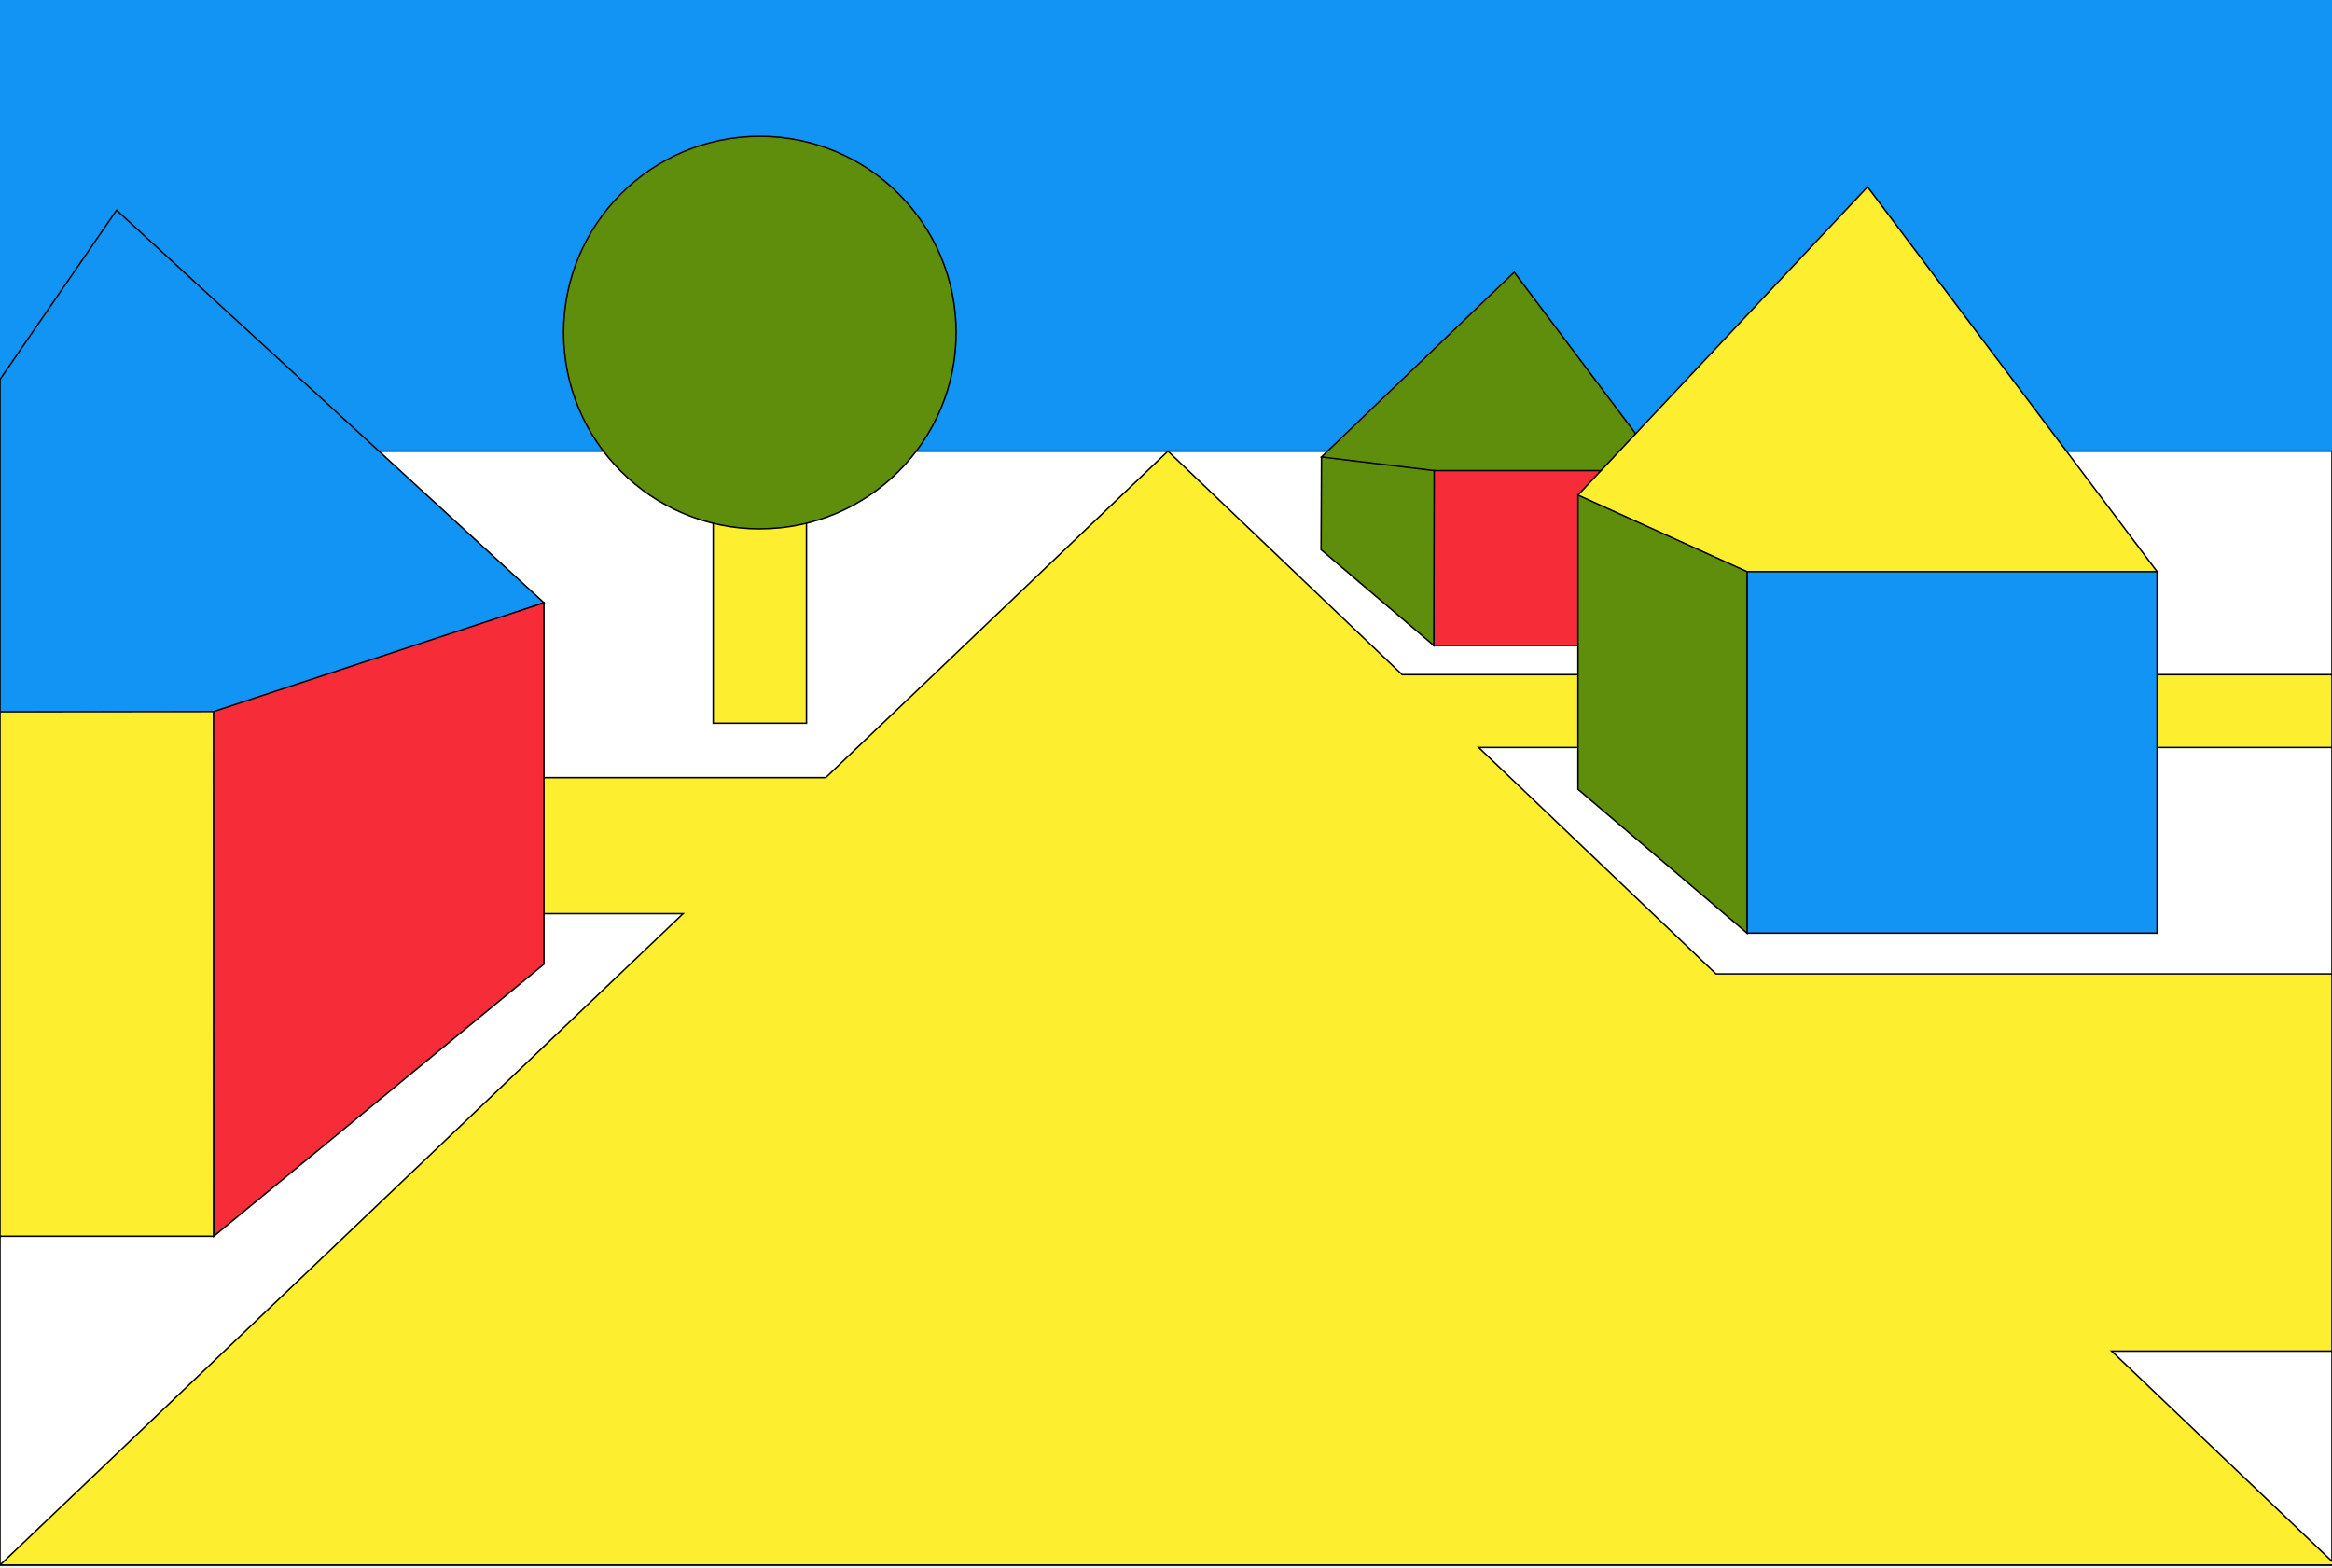
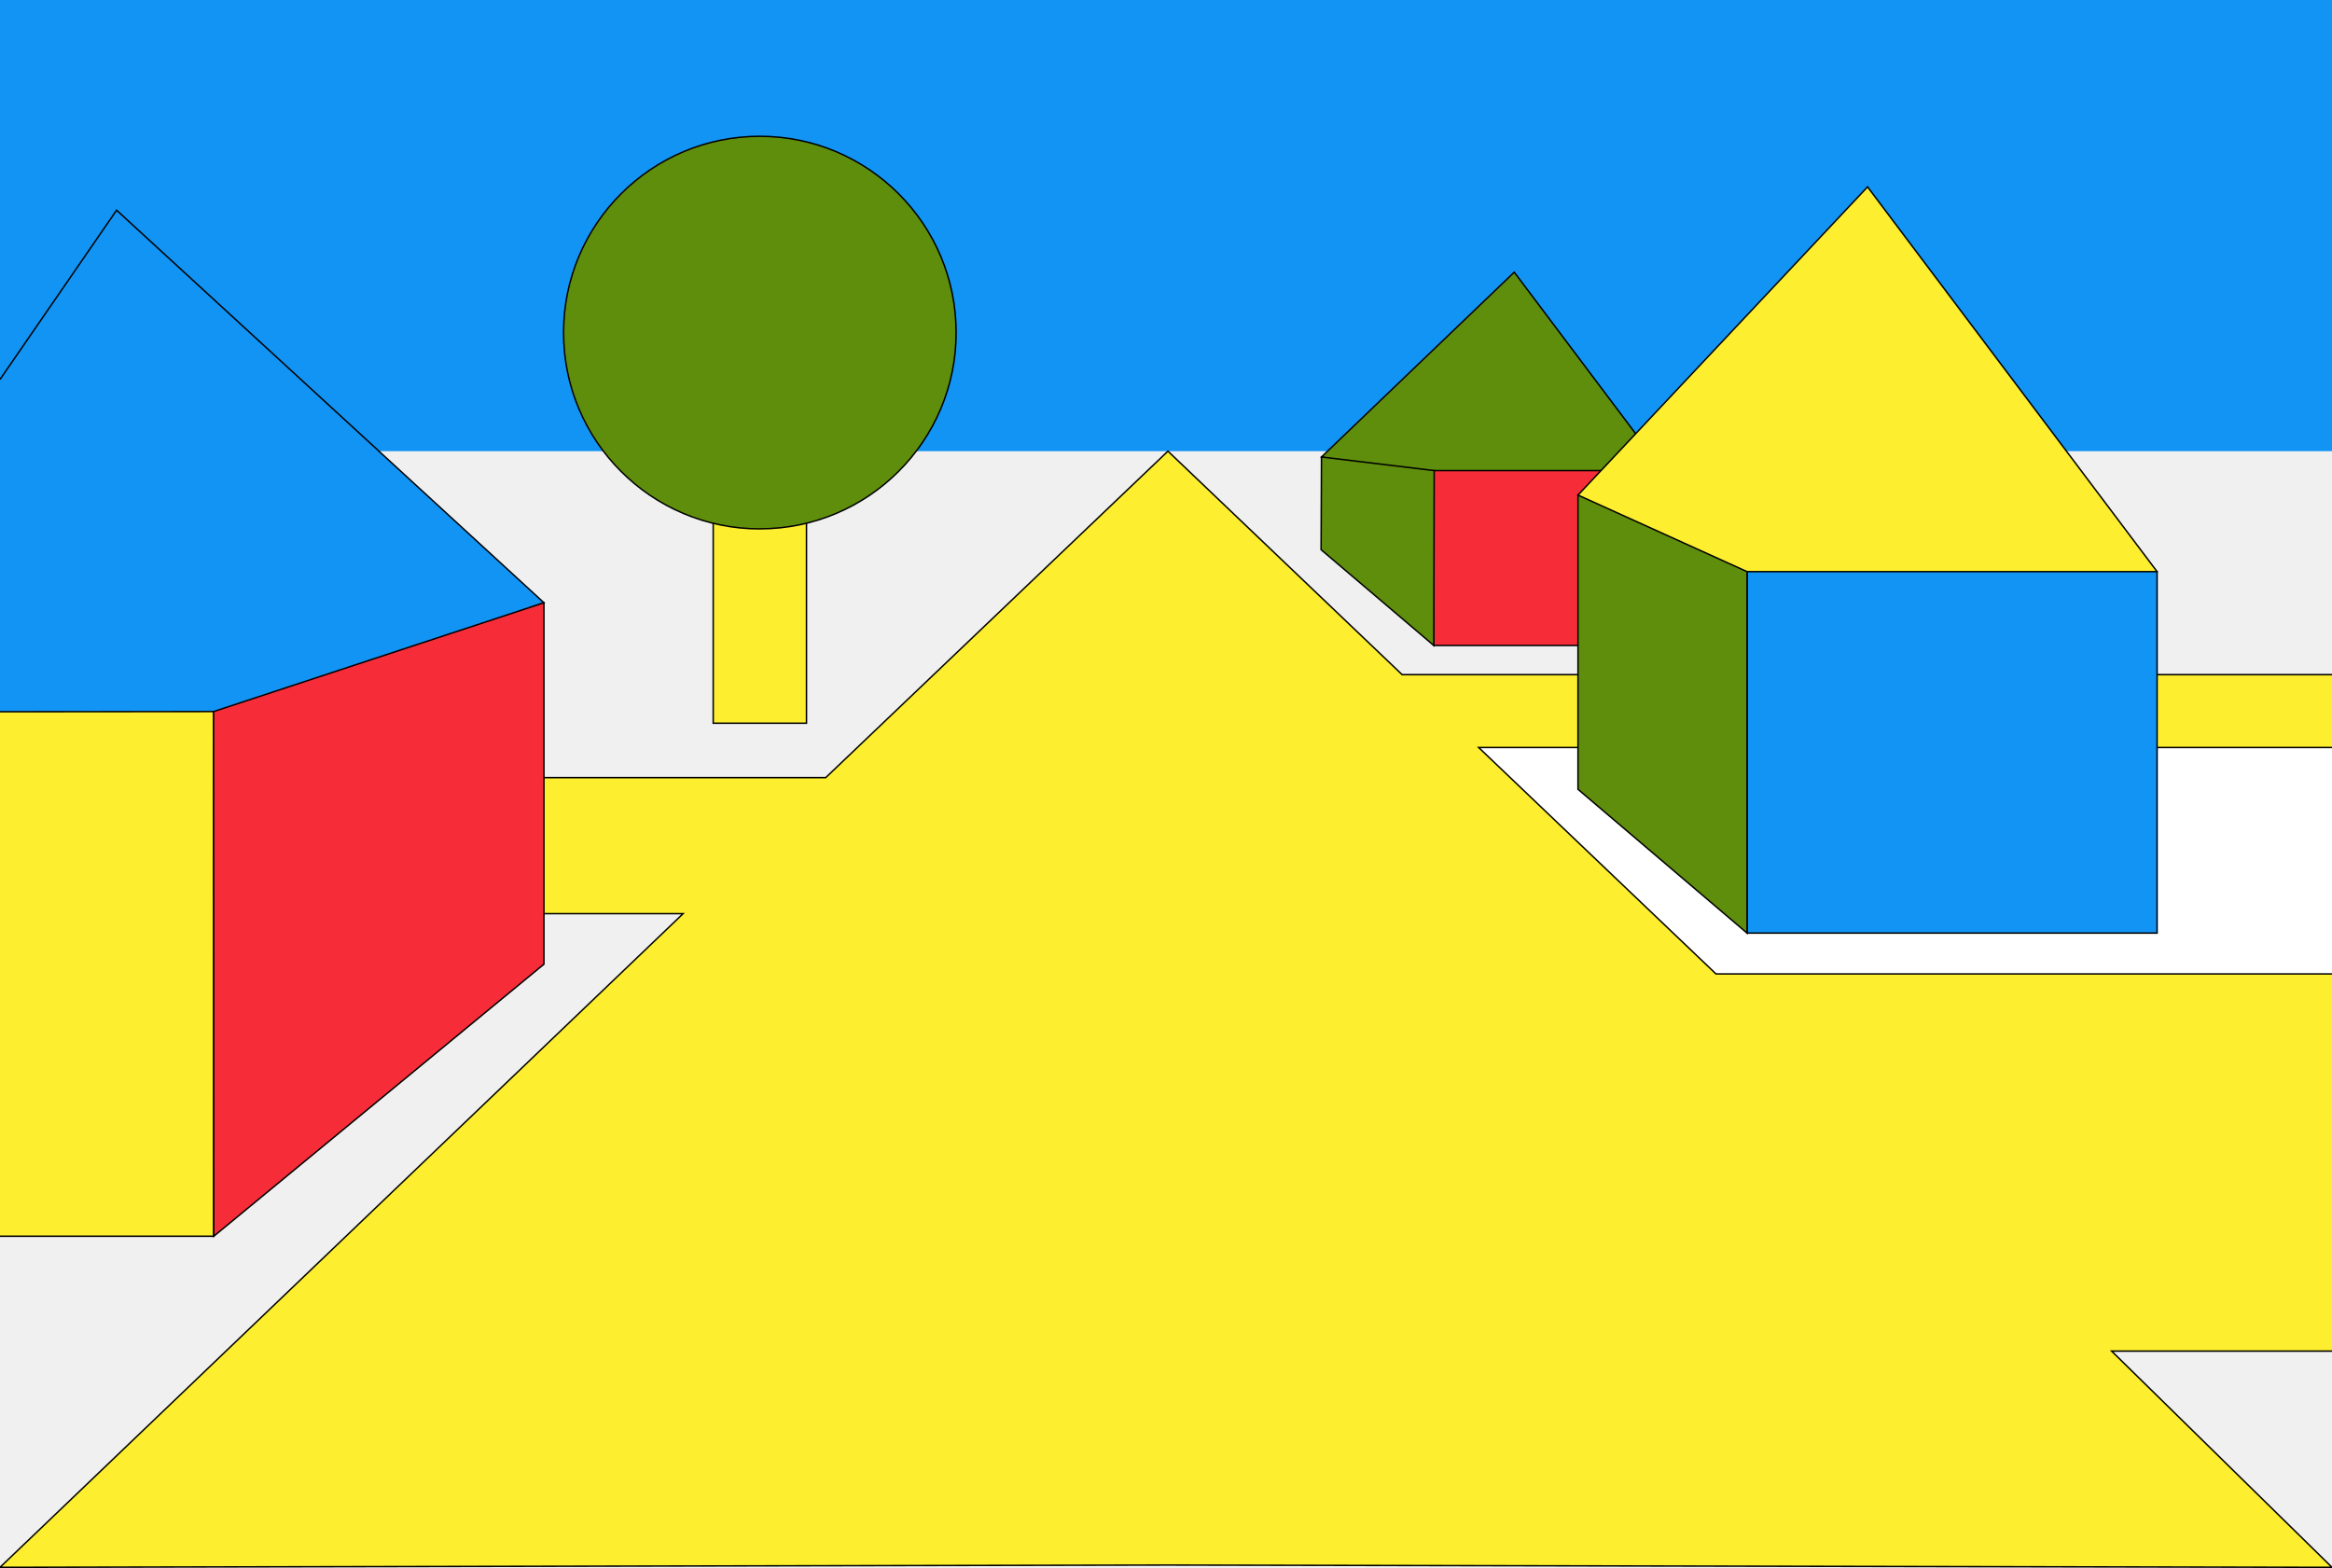
<svg xmlns="http://www.w3.org/2000/svg" version="1.1" id="Layer_1" x="0px" y="0px" width="1200px" height="806.537px" viewBox="0 0 1200 806.537" enable-background="new 0 0 1200 806.537" xml:space="preserve">
  <rect y="-1.2" fill="#1194F4" width="1200" height="233.363" />
-   <rect y="232.163" fill="#FFFFFF" stroke="#000000" stroke-width="0.75" stroke-miterlimit="10" width="1200" height="573.199" />
-   <polygon fill="#FDEE2F" stroke="#000000" stroke-width="0.75" stroke-miterlimit="10" points="424.9,400.164 0,400.164 0,470.163   351.5,470.163 0,805.362 601,805.362 1202,805.362 1086.6,695.263 1200,695.263 1200,501.163 883,501.163 760.9,384.664   1200,384.664 1200,347.164 721.5,347.164 601,232.163 " />
+   <polyline fill="#FDEE2F" stroke="#000000" stroke-width="0.75" stroke-miterlimit="10" points="1200,347.164 721.5,347.164   601,232.163 424.9,400.164 45.897,400.164 45.897,470.163 351.5,470.163 0,806.537 601,805.362 1200,806.537 1086.6,695.263   1200,695.263 " />
+   <polyline fill="#FFFFFF" stroke="#000000" stroke-width="0.75" stroke-miterlimit="10" points="1200,501.163 883,501.163   760.9,384.664 1200,384.664 " />
  <rect x="1015.5" y="224.263" fill="#634E2F" width="30.8" height="107.9" />
  <polygon fill="#5F8E0C" stroke="#000000" stroke-width="0.75" stroke-miterlimit="10" points="680,235.163 779.2,140.063   878.5,272.163 " />
  <rect x="737.8" y="242.163" fill="#F72C39" stroke="#000000" stroke-width="0.75" stroke-miterlimit="10" width="140.7" height="90" />
  <polygon fill="#5F8E0C" stroke="#000000" stroke-width="0.75" stroke-miterlimit="10" points="680,235.163 679.8,282.863   737.8,332.164 738,242.163 " />
  <g>
    <path fill="#FFFFFF" d="M599,232.163" />
  </g>
-   <polygon fill="#1194F4" stroke="#000000" stroke-width="0.75" stroke-miterlimit="10" points="0,195.263 0,407.263 279.9,310.164   60,108.163 " />
-   <polygon fill="#FDEE2F" stroke="#000000" stroke-width="0.75" stroke-miterlimit="10" points="0,366.263 0,636.163 110,636.163   110,366.164 " />
+   <polyline fill="#1194F4" stroke="#000000" stroke-width="0.75" stroke-miterlimit="10" points="0,407.263 279.9,310.164 60,108.163   0,195.263 " />
+   <polyline fill="#FDEE2F" stroke="#000000" stroke-width="0.75" stroke-miterlimit="10" points="0,636.163 110,636.163 110,366.164   0,366.263 " />
  <polygon fill="#FDEE2F" stroke="#000000" stroke-width="0.75" stroke-miterlimit="10" points="812,254.763 961,96.163 1110,294.164   940,444.163 " />
  <rect x="899" y="294.164" fill="#1194F4" stroke="#000000" stroke-width="0.75" stroke-miterlimit="10" width="211" height="186" />
  <polygon fill="#5F8E0C" stroke="#000000" stroke-width="0.75" stroke-miterlimit="10" points="812,254.763 812,406.163 899,480.163   899,294.164 " />
  <rect x="367" y="204.163" fill="#FDEE2F" stroke="#000000" stroke-width="0.75" stroke-miterlimit="10" width="48" height="168" />
  <g>
-     <path fill="#5F8E0C" stroke="#000000" stroke-width="0.75" stroke-miterlimit="10" d="M391,272.138c55.781,0,101-45.22,101-101   s-45.219-101-101-101s-101,45.22-101,101c0,55.825,45.2,101.025,101,101.025" />
+     <path fill="#5F8E0C" stroke="#000000" stroke-width="0.75" stroke-miterlimit="10" d="M391,272.138c55.781,0,101-45.22,101-101   c0-55.78-45.219-101-101-101s-101,45.22-101,101c0,55.825,45.2,101.025,101,101.025" />
  </g>
  <polygon fill="#F72C39" stroke="#000000" stroke-width="0.75" stroke-miterlimit="10" points="279.9,496.163 110,636.163   109.9,366.164 279.9,310.164 " />
</svg>
